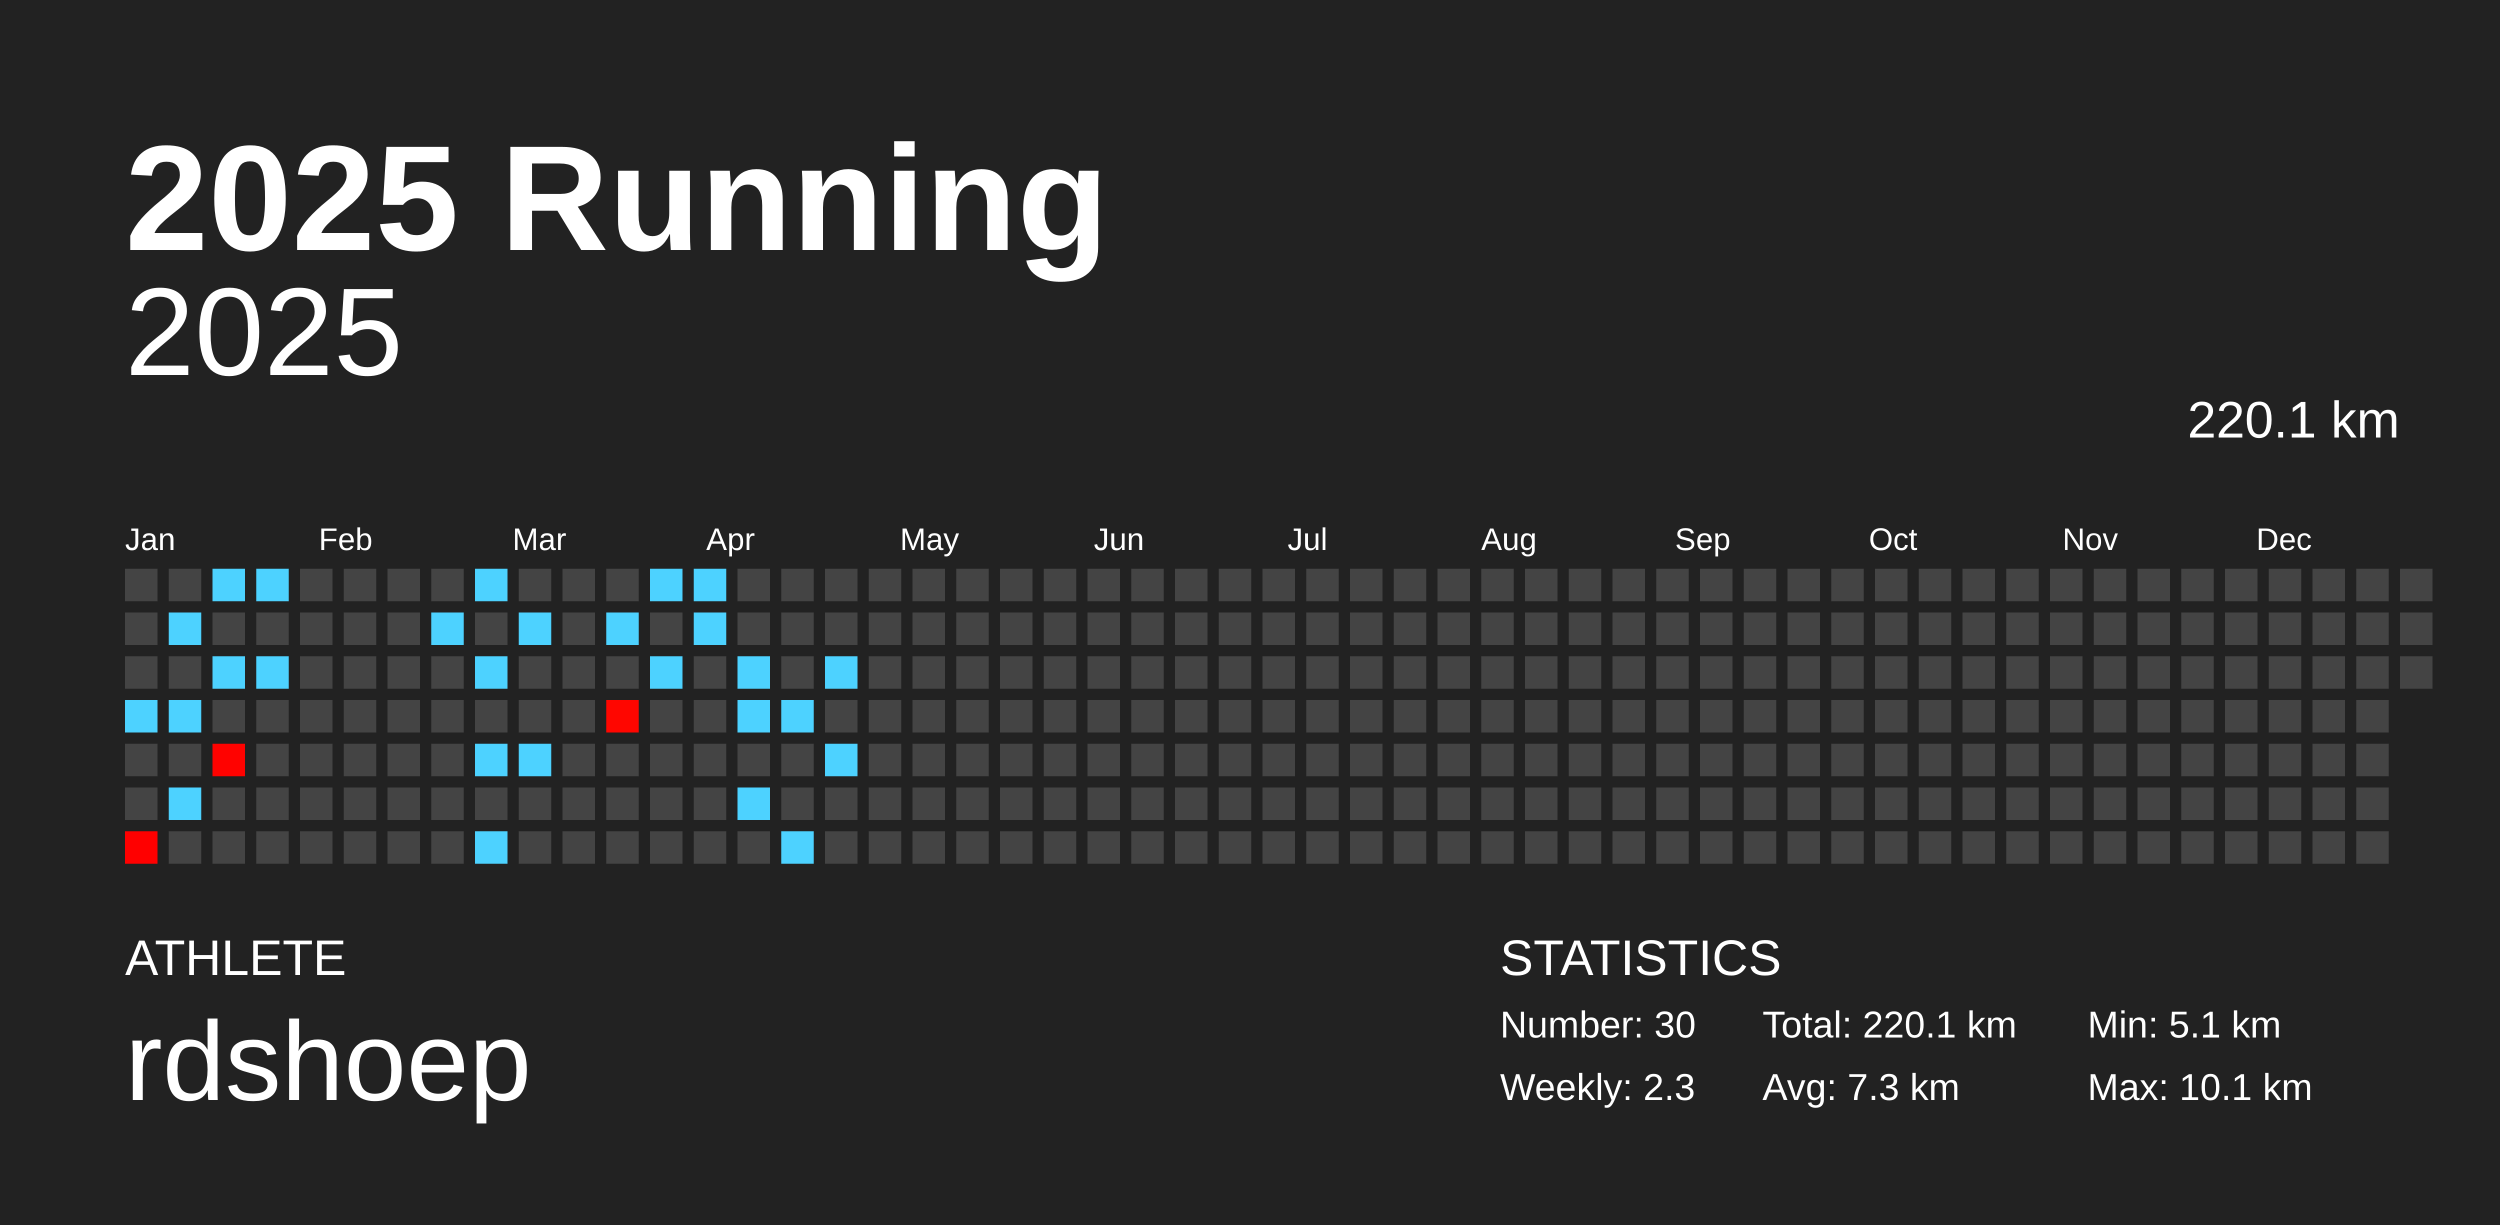
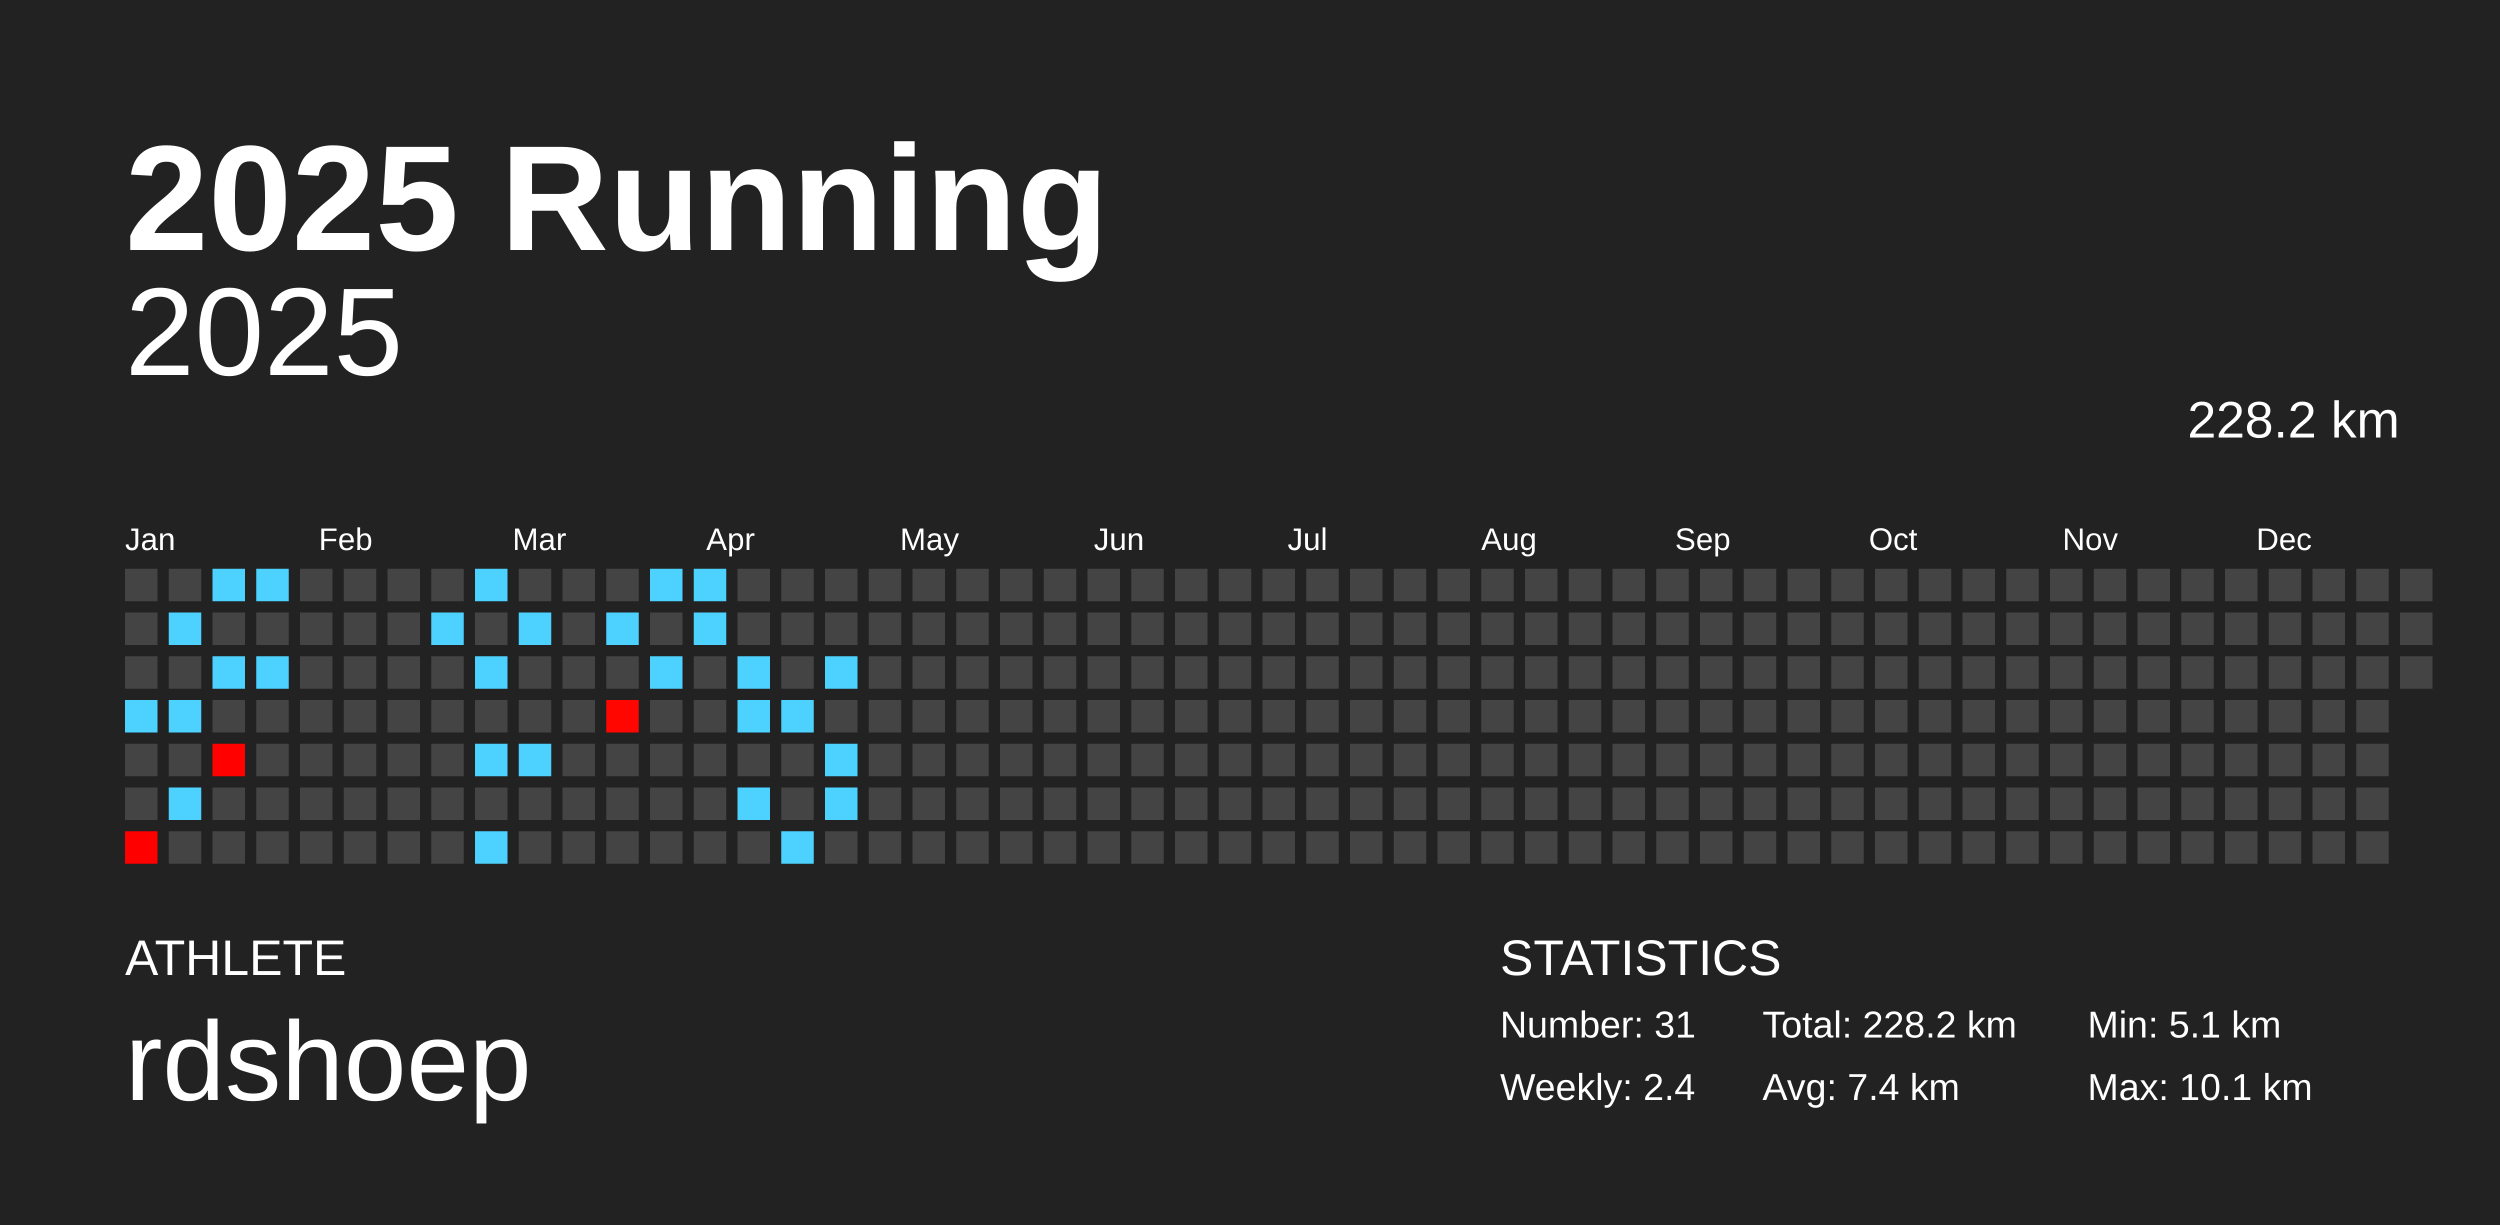
<svg xmlns="http://www.w3.org/2000/svg" baseProfile="full" height="98mm" version="1.1" viewBox="0,0,200,98" width="200mm">
  <defs />
  <rect fill="#222222" height="98" width="200" x="0" y="0" />
  <text fill="#FFFFFF" style="font-size:12px; font-family:Arial; font-weight:bold;" x="10" y="20">2025 Running</text>
  <text fill="#FFFFFF" style="font-size:4px; font-family:Arial" x="10" y="78">ATHLETE</text>
  <text fill="#FFFFFF" style="font-size:9px; font-family:Arial" x="10" y="88">rdshoep</text>
  <text fill="#FFFFFF" style="font-size:4px; font-family:Arial" x="120" y="78">STATISTICS</text>
-   <text fill="#FFFFFF" style="font-size:3px; font-family:Arial" x="120" y="83">Number: 30</text>
-   <text fill="#FFFFFF" style="font-size:3px; font-family:Arial" x="120" y="88">Weekly: 2.3</text>
-   <text fill="#FFFFFF" style="font-size:3px; font-family:Arial" x="141" y="83">Total: 220.1 km</text>
-   <text fill="#FFFFFF" style="font-size:3px; font-family:Arial" x="141" y="88">Avg: 7.3 km</text>
+   <text fill="#FFFFFF" style="font-size:3px; font-family:Arial" x="120" y="83">Number: 31</text>
+   <text fill="#FFFFFF" style="font-size:3px; font-family:Arial" x="120" y="88">Weekly: 2.4</text>
+   <text fill="#FFFFFF" style="font-size:3px; font-family:Arial" x="141" y="83">Total: 228.2 km</text>
+   <text fill="#FFFFFF" style="font-size:3px; font-family:Arial" x="141" y="88">Avg: 7.4 km</text>
  <text fill="#FFFFFF" style="font-size:3px; font-family:Arial" x="167" y="83">Min: 5.1 km</text>
  <text fill="#FFFFFF" style="font-size:3px; font-family:Arial" x="167" y="88">Max: 10.1 km</text>
  <text alignment-baseline="hanging" fill="#FFFFFF" style="font-size:10.0px; font-family:Arial;" x="10" y="30">2025</text>
-   <text alignment-baseline="hanging" fill="#FFFFFF" style="font-size:4.125px; font-family:Arial;" x="175" y="35">220.1 km</text>
+   <text alignment-baseline="hanging" fill="#FFFFFF" style="font-size:4.125px; font-family:Arial;" x="175" y="35">228.2 km</text>
  <text fill="#FFFFFF" style="font-size:2.5px; font-family:Arial" x="10.0" y="44">Jan</text>
  <text fill="#FFFFFF" style="font-size:2.5px; font-family:Arial" x="25.5" y="44">Feb</text>
  <text fill="#FFFFFF" style="font-size:2.5px; font-family:Arial" x="41.0" y="44">Mar</text>
  <text fill="#FFFFFF" style="font-size:2.5px; font-family:Arial" x="56.5" y="44">Apr</text>
  <text fill="#FFFFFF" style="font-size:2.5px; font-family:Arial" x="72.0" y="44">May</text>
  <text fill="#FFFFFF" style="font-size:2.5px; font-family:Arial" x="87.5" y="44">Jun</text>
  <text fill="#FFFFFF" style="font-size:2.5px; font-family:Arial" x="103.0" y="44">Jul</text>
  <text fill="#FFFFFF" style="font-size:2.5px; font-family:Arial" x="118.5" y="44">Aug</text>
  <text fill="#FFFFFF" style="font-size:2.5px; font-family:Arial" x="134.0" y="44">Sep</text>
  <text fill="#FFFFFF" style="font-size:2.5px; font-family:Arial" x="149.5" y="44">Oct</text>
  <text fill="#FFFFFF" style="font-size:2.5px; font-family:Arial" x="165.0" y="44">Nov</text>
  <text fill="#FFFFFF" style="font-size:2.5px; font-family:Arial" x="180.5" y="44">Dec</text>
  <rect fill="#444444" height="2.6" width="2.6" x="10.0" y="45.5" />
  <rect fill="#444444" height="2.6" width="2.6" x="10.0" y="49.0" />
  <rect fill="#444444" height="2.6" width="2.6" x="10.0" y="52.5" />
  <rect fill="#4dd2ff" height="2.6" width="2.6" x="10.0" y="56.0" />
  <rect fill="#444444" height="2.6" width="2.6" x="10.0" y="59.5" />
  <rect fill="#444444" height="2.6" width="2.6" x="10.0" y="63.0" />
  <rect fill="#ff0000" height="2.6" width="2.6" x="10.0" y="66.5" />
  <rect fill="#444444" height="2.6" width="2.6" x="13.5" y="45.5" />
  <rect fill="#4dd2ff" height="2.6" width="2.6" x="13.5" y="49.0" />
  <rect fill="#444444" height="2.6" width="2.6" x="13.5" y="52.5" />
  <rect fill="#4dd2ff" height="2.6" width="2.6" x="13.5" y="56.0" />
  <rect fill="#444444" height="2.6" width="2.6" x="13.5" y="59.5" />
  <rect fill="#4dd2ff" height="2.6" width="2.6" x="13.5" y="63.0" />
  <rect fill="#444444" height="2.6" width="2.6" x="13.5" y="66.5" />
  <rect fill="#4dd2ff" height="2.6" width="2.6" x="17.0" y="45.5" />
  <rect fill="#444444" height="2.6" width="2.6" x="17.0" y="49.0" />
  <rect fill="#4dd2ff" height="2.6" width="2.6" x="17.0" y="52.5" />
  <rect fill="#444444" height="2.6" width="2.6" x="17.0" y="56.0" />
  <rect fill="#ff0200" height="2.6" width="2.6" x="17.0" y="59.5" />
  <rect fill="#444444" height="2.6" width="2.6" x="17.0" y="63.0" />
  <rect fill="#444444" height="2.6" width="2.6" x="17.0" y="66.5" />
  <rect fill="#4dd2ff" height="2.6" width="2.6" x="20.5" y="45.5" />
  <rect fill="#444444" height="2.6" width="2.6" x="20.5" y="49.0" />
  <rect fill="#4dd2ff" height="2.6" width="2.6" x="20.5" y="52.5" />
  <rect fill="#444444" height="2.6" width="2.6" x="20.5" y="56.0" />
  <rect fill="#444444" height="2.6" width="2.6" x="20.5" y="59.5" />
  <rect fill="#444444" height="2.6" width="2.6" x="20.5" y="63.0" />
  <rect fill="#444444" height="2.6" width="2.6" x="20.5" y="66.5" />
  <rect fill="#444444" height="2.6" width="2.6" x="24.0" y="45.5" />
  <rect fill="#444444" height="2.6" width="2.6" x="24.0" y="49.0" />
  <rect fill="#444444" height="2.6" width="2.6" x="24.0" y="52.5" />
  <rect fill="#444444" height="2.6" width="2.6" x="24.0" y="56.0" />
  <rect fill="#444444" height="2.6" width="2.6" x="24.0" y="59.5" />
  <rect fill="#444444" height="2.6" width="2.6" x="24.0" y="63.0" />
  <rect fill="#444444" height="2.6" width="2.6" x="24.0" y="66.5" />
  <rect fill="#444444" height="2.6" width="2.6" x="27.5" y="45.5" />
  <rect fill="#444444" height="2.6" width="2.6" x="27.5" y="49.0" />
  <rect fill="#444444" height="2.6" width="2.6" x="27.5" y="52.5" />
  <rect fill="#444444" height="2.6" width="2.6" x="27.5" y="56.0" />
  <rect fill="#444444" height="2.6" width="2.6" x="27.5" y="59.5" />
  <rect fill="#444444" height="2.6" width="2.6" x="27.5" y="63.0" />
  <rect fill="#444444" height="2.6" width="2.6" x="27.5" y="66.5" />
  <rect fill="#444444" height="2.6" width="2.6" x="31.0" y="45.5" />
  <rect fill="#444444" height="2.6" width="2.6" x="31.0" y="49.0" />
  <rect fill="#444444" height="2.6" width="2.6" x="31.0" y="52.5" />
  <rect fill="#444444" height="2.6" width="2.6" x="31.0" y="56.0" />
  <rect fill="#444444" height="2.6" width="2.6" x="31.0" y="59.5" />
  <rect fill="#444444" height="2.6" width="2.6" x="31.0" y="63.0" />
  <rect fill="#444444" height="2.6" width="2.6" x="31.0" y="66.5" />
  <rect fill="#444444" height="2.6" width="2.6" x="34.5" y="45.5" />
  <rect fill="#4dd2ff" height="2.6" width="2.6" x="34.5" y="49.0" />
  <rect fill="#444444" height="2.6" width="2.6" x="34.5" y="52.5" />
  <rect fill="#444444" height="2.6" width="2.6" x="34.5" y="56.0" />
  <rect fill="#444444" height="2.6" width="2.6" x="34.5" y="59.5" />
  <rect fill="#444444" height="2.6" width="2.6" x="34.5" y="63.0" />
  <rect fill="#444444" height="2.6" width="2.6" x="34.5" y="66.5" />
  <rect fill="#4dd2ff" height="2.6" width="2.6" x="38.0" y="45.5" />
  <rect fill="#444444" height="2.6" width="2.6" x="38.0" y="49.0" />
  <rect fill="#4dd2ff" height="2.6" width="2.6" x="38.0" y="52.5" />
  <rect fill="#444444" height="2.6" width="2.6" x="38.0" y="56.0" />
  <rect fill="#4dd2ff" height="2.6" width="2.6" x="38.0" y="59.5" />
  <rect fill="#444444" height="2.6" width="2.6" x="38.0" y="63.0" />
  <rect fill="#4dd2ff" height="2.6" width="2.6" x="38.0" y="66.5" />
  <rect fill="#444444" height="2.6" width="2.6" x="41.5" y="45.5" />
  <rect fill="#4dd2ff" height="2.6" width="2.6" x="41.5" y="49.0" />
  <rect fill="#444444" height="2.6" width="2.6" x="41.5" y="52.5" />
  <rect fill="#444444" height="2.6" width="2.6" x="41.5" y="56.0" />
  <rect fill="#4dd2ff" height="2.6" width="2.6" x="41.5" y="59.5" />
  <rect fill="#444444" height="2.6" width="2.6" x="41.5" y="63.0" />
  <rect fill="#444444" height="2.6" width="2.6" x="41.5" y="66.5" />
  <rect fill="#444444" height="2.6" width="2.6" x="45.0" y="45.5" />
  <rect fill="#444444" height="2.6" width="2.6" x="45.0" y="49.0" />
  <rect fill="#444444" height="2.6" width="2.6" x="45.0" y="52.5" />
  <rect fill="#444444" height="2.6" width="2.6" x="45.0" y="56.0" />
  <rect fill="#444444" height="2.6" width="2.6" x="45.0" y="59.5" />
  <rect fill="#444444" height="2.6" width="2.6" x="45.0" y="63.0" />
  <rect fill="#444444" height="2.6" width="2.6" x="45.0" y="66.5" />
  <rect fill="#444444" height="2.6" width="2.6" x="48.5" y="45.5" />
  <rect fill="#4dd2ff" height="2.6" width="2.6" x="48.5" y="49.0" />
  <rect fill="#444444" height="2.6" width="2.6" x="48.5" y="52.5" />
  <rect fill="#ff0600" height="2.6" width="2.6" x="48.5" y="56.0" />
  <rect fill="#444444" height="2.6" width="2.6" x="48.5" y="59.5" />
  <rect fill="#444444" height="2.6" width="2.6" x="48.5" y="63.0" />
  <rect fill="#444444" height="2.6" width="2.6" x="48.5" y="66.5" />
  <rect fill="#4dd2ff" height="2.6" width="2.6" x="52.0" y="45.5" />
  <rect fill="#444444" height="2.6" width="2.6" x="52.0" y="49.0" />
  <rect fill="#4dd2ff" height="2.6" width="2.6" x="52.0" y="52.5" />
  <rect fill="#444444" height="2.6" width="2.6" x="52.0" y="56.0" />
  <rect fill="#444444" height="2.6" width="2.6" x="52.0" y="59.5" />
  <rect fill="#444444" height="2.6" width="2.6" x="52.0" y="63.0" />
  <rect fill="#444444" height="2.6" width="2.6" x="52.0" y="66.5" />
  <rect fill="#4dd2ff" height="2.6" width="2.6" x="55.5" y="45.5" />
  <rect fill="#4dd2ff" height="2.6" width="2.6" x="55.5" y="49.0" />
  <rect fill="#444444" height="2.6" width="2.6" x="55.5" y="52.5" />
  <rect fill="#444444" height="2.6" width="2.6" x="55.5" y="56.0" />
  <rect fill="#444444" height="2.6" width="2.6" x="55.5" y="59.5" />
  <rect fill="#444444" height="2.6" width="2.6" x="55.5" y="63.0" />
  <rect fill="#444444" height="2.6" width="2.6" x="55.5" y="66.5" />
  <rect fill="#444444" height="2.6" width="2.6" x="59.0" y="45.5" />
  <rect fill="#444444" height="2.6" width="2.6" x="59.0" y="49.0" />
  <rect fill="#4dd2ff" height="2.6" width="2.6" x="59.0" y="52.5" />
  <rect fill="#4dd2ff" height="2.6" width="2.6" x="59.0" y="56.0" />
  <rect fill="#444444" height="2.6" width="2.6" x="59.0" y="59.5" />
  <rect fill="#4dd2ff" height="2.6" width="2.6" x="59.0" y="63.0" />
  <rect fill="#444444" height="2.6" width="2.6" x="59.0" y="66.5" />
  <rect fill="#444444" height="2.6" width="2.6" x="62.5" y="45.5" />
  <rect fill="#444444" height="2.6" width="2.6" x="62.5" y="49.0" />
  <rect fill="#444444" height="2.6" width="2.6" x="62.5" y="52.5" />
  <rect fill="#4dd2ff" height="2.6" width="2.6" x="62.5" y="56.0" />
  <rect fill="#444444" height="2.6" width="2.6" x="62.5" y="59.5" />
  <rect fill="#444444" height="2.6" width="2.6" x="62.5" y="63.0" />
  <rect fill="#4dd2ff" height="2.6" width="2.6" x="62.5" y="66.5" />
  <rect fill="#444444" height="2.6" width="2.6" x="66.0" y="45.5" />
  <rect fill="#444444" height="2.6" width="2.6" x="66.0" y="49.0" />
  <rect fill="#4dd2ff" height="2.6" width="2.6" x="66.0" y="52.5" />
  <rect fill="#444444" height="2.6" width="2.6" x="66.0" y="56.0" />
  <rect fill="#4dd2ff" height="2.6" width="2.6" x="66.0" y="59.5" />
-   <rect fill="#444444" height="2.6" width="2.6" x="66.0" y="63.0" />
+   <rect fill="#4dd2ff" height="2.6" width="2.6" x="66.0" y="63.0" />
  <rect fill="#444444" height="2.6" width="2.6" x="66.0" y="66.5" />
  <rect fill="#444444" height="2.6" width="2.6" x="69.5" y="45.5" />
  <rect fill="#444444" height="2.6" width="2.6" x="69.5" y="49.0" />
  <rect fill="#444444" height="2.6" width="2.6" x="69.5" y="52.5" />
  <rect fill="#444444" height="2.6" width="2.6" x="69.5" y="56.0" />
  <rect fill="#444444" height="2.6" width="2.6" x="69.5" y="59.5" />
  <rect fill="#444444" height="2.6" width="2.6" x="69.5" y="63.0" />
  <rect fill="#444444" height="2.6" width="2.6" x="69.5" y="66.5" />
  <rect fill="#444444" height="2.6" width="2.6" x="73.0" y="45.5" />
  <rect fill="#444444" height="2.6" width="2.6" x="73.0" y="49.0" />
  <rect fill="#444444" height="2.6" width="2.6" x="73.0" y="52.5" />
  <rect fill="#444444" height="2.6" width="2.6" x="73.0" y="56.0" />
  <rect fill="#444444" height="2.6" width="2.6" x="73.0" y="59.5" />
  <rect fill="#444444" height="2.6" width="2.6" x="73.0" y="63.0" />
  <rect fill="#444444" height="2.6" width="2.6" x="73.0" y="66.5" />
  <rect fill="#444444" height="2.6" width="2.6" x="76.5" y="45.5" />
  <rect fill="#444444" height="2.6" width="2.6" x="76.5" y="49.0" />
  <rect fill="#444444" height="2.6" width="2.6" x="76.5" y="52.5" />
  <rect fill="#444444" height="2.6" width="2.6" x="76.5" y="56.0" />
  <rect fill="#444444" height="2.6" width="2.6" x="76.5" y="59.5" />
  <rect fill="#444444" height="2.6" width="2.6" x="76.5" y="63.0" />
  <rect fill="#444444" height="2.6" width="2.6" x="76.5" y="66.5" />
  <rect fill="#444444" height="2.6" width="2.6" x="80.0" y="45.5" />
  <rect fill="#444444" height="2.6" width="2.6" x="80.0" y="49.0" />
  <rect fill="#444444" height="2.6" width="2.6" x="80.0" y="52.5" />
  <rect fill="#444444" height="2.6" width="2.6" x="80.0" y="56.0" />
  <rect fill="#444444" height="2.6" width="2.6" x="80.0" y="59.5" />
  <rect fill="#444444" height="2.6" width="2.6" x="80.0" y="63.0" />
  <rect fill="#444444" height="2.6" width="2.6" x="80.0" y="66.5" />
  <rect fill="#444444" height="2.6" width="2.6" x="83.5" y="45.5" />
  <rect fill="#444444" height="2.6" width="2.6" x="83.5" y="49.0" />
  <rect fill="#444444" height="2.6" width="2.6" x="83.5" y="52.5" />
  <rect fill="#444444" height="2.6" width="2.6" x="83.5" y="56.0" />
  <rect fill="#444444" height="2.6" width="2.6" x="83.5" y="59.5" />
  <rect fill="#444444" height="2.6" width="2.6" x="83.5" y="63.0" />
  <rect fill="#444444" height="2.6" width="2.6" x="83.5" y="66.5" />
  <rect fill="#444444" height="2.6" width="2.6" x="87.0" y="45.5" />
  <rect fill="#444444" height="2.6" width="2.6" x="87.0" y="49.0" />
  <rect fill="#444444" height="2.6" width="2.6" x="87.0" y="52.5" />
  <rect fill="#444444" height="2.6" width="2.6" x="87.0" y="56.0" />
  <rect fill="#444444" height="2.6" width="2.6" x="87.0" y="59.5" />
  <rect fill="#444444" height="2.6" width="2.6" x="87.0" y="63.0" />
  <rect fill="#444444" height="2.6" width="2.6" x="87.0" y="66.5" />
  <rect fill="#444444" height="2.6" width="2.6" x="90.5" y="45.5" />
  <rect fill="#444444" height="2.6" width="2.6" x="90.5" y="49.0" />
  <rect fill="#444444" height="2.6" width="2.6" x="90.5" y="52.5" />
  <rect fill="#444444" height="2.6" width="2.6" x="90.5" y="56.0" />
  <rect fill="#444444" height="2.6" width="2.6" x="90.5" y="59.5" />
  <rect fill="#444444" height="2.6" width="2.6" x="90.5" y="63.0" />
  <rect fill="#444444" height="2.6" width="2.6" x="90.5" y="66.5" />
  <rect fill="#444444" height="2.6" width="2.6" x="94.0" y="45.5" />
  <rect fill="#444444" height="2.6" width="2.6" x="94.0" y="49.0" />
  <rect fill="#444444" height="2.6" width="2.6" x="94.0" y="52.5" />
  <rect fill="#444444" height="2.6" width="2.6" x="94.0" y="56.0" />
  <rect fill="#444444" height="2.6" width="2.6" x="94.0" y="59.5" />
  <rect fill="#444444" height="2.6" width="2.6" x="94.0" y="63.0" />
  <rect fill="#444444" height="2.6" width="2.6" x="94.0" y="66.5" />
  <rect fill="#444444" height="2.6" width="2.6" x="97.5" y="45.5" />
  <rect fill="#444444" height="2.6" width="2.6" x="97.5" y="49.0" />
  <rect fill="#444444" height="2.6" width="2.6" x="97.5" y="52.5" />
  <rect fill="#444444" height="2.6" width="2.6" x="97.5" y="56.0" />
  <rect fill="#444444" height="2.6" width="2.6" x="97.5" y="59.5" />
  <rect fill="#444444" height="2.6" width="2.6" x="97.5" y="63.0" />
  <rect fill="#444444" height="2.6" width="2.6" x="97.5" y="66.5" />
  <rect fill="#444444" height="2.6" width="2.6" x="101.0" y="45.5" />
  <rect fill="#444444" height="2.6" width="2.6" x="101.0" y="49.0" />
  <rect fill="#444444" height="2.6" width="2.6" x="101.0" y="52.5" />
  <rect fill="#444444" height="2.6" width="2.6" x="101.0" y="56.0" />
  <rect fill="#444444" height="2.6" width="2.6" x="101.0" y="59.5" />
  <rect fill="#444444" height="2.6" width="2.6" x="101.0" y="63.0" />
  <rect fill="#444444" height="2.6" width="2.6" x="101.0" y="66.5" />
  <rect fill="#444444" height="2.6" width="2.6" x="104.5" y="45.5" />
  <rect fill="#444444" height="2.6" width="2.6" x="104.5" y="49.0" />
  <rect fill="#444444" height="2.6" width="2.6" x="104.5" y="52.5" />
  <rect fill="#444444" height="2.6" width="2.6" x="104.5" y="56.0" />
  <rect fill="#444444" height="2.6" width="2.6" x="104.5" y="59.5" />
  <rect fill="#444444" height="2.6" width="2.6" x="104.5" y="63.0" />
  <rect fill="#444444" height="2.6" width="2.6" x="104.5" y="66.5" />
  <rect fill="#444444" height="2.6" width="2.6" x="108.0" y="45.5" />
  <rect fill="#444444" height="2.6" width="2.6" x="108.0" y="49.0" />
  <rect fill="#444444" height="2.6" width="2.6" x="108.0" y="52.5" />
  <rect fill="#444444" height="2.6" width="2.6" x="108.0" y="56.0" />
  <rect fill="#444444" height="2.6" width="2.6" x="108.0" y="59.5" />
  <rect fill="#444444" height="2.6" width="2.6" x="108.0" y="63.0" />
  <rect fill="#444444" height="2.6" width="2.6" x="108.0" y="66.5" />
  <rect fill="#444444" height="2.6" width="2.6" x="111.5" y="45.5" />
  <rect fill="#444444" height="2.6" width="2.6" x="111.5" y="49.0" />
  <rect fill="#444444" height="2.6" width="2.6" x="111.5" y="52.5" />
  <rect fill="#444444" height="2.6" width="2.6" x="111.5" y="56.0" />
  <rect fill="#444444" height="2.6" width="2.6" x="111.5" y="59.5" />
  <rect fill="#444444" height="2.6" width="2.6" x="111.5" y="63.0" />
  <rect fill="#444444" height="2.6" width="2.6" x="111.5" y="66.5" />
  <rect fill="#444444" height="2.6" width="2.6" x="115.0" y="45.5" />
  <rect fill="#444444" height="2.6" width="2.6" x="115.0" y="49.0" />
  <rect fill="#444444" height="2.6" width="2.6" x="115.0" y="52.5" />
  <rect fill="#444444" height="2.6" width="2.6" x="115.0" y="56.0" />
  <rect fill="#444444" height="2.6" width="2.6" x="115.0" y="59.5" />
  <rect fill="#444444" height="2.6" width="2.6" x="115.0" y="63.0" />
  <rect fill="#444444" height="2.6" width="2.6" x="115.0" y="66.5" />
  <rect fill="#444444" height="2.6" width="2.6" x="118.5" y="45.5" />
  <rect fill="#444444" height="2.6" width="2.6" x="118.5" y="49.0" />
  <rect fill="#444444" height="2.6" width="2.6" x="118.5" y="52.5" />
  <rect fill="#444444" height="2.6" width="2.6" x="118.5" y="56.0" />
  <rect fill="#444444" height="2.6" width="2.6" x="118.5" y="59.5" />
  <rect fill="#444444" height="2.6" width="2.6" x="118.5" y="63.0" />
  <rect fill="#444444" height="2.6" width="2.6" x="118.5" y="66.5" />
  <rect fill="#444444" height="2.6" width="2.6" x="122.0" y="45.5" />
  <rect fill="#444444" height="2.6" width="2.6" x="122.0" y="49.0" />
  <rect fill="#444444" height="2.6" width="2.6" x="122.0" y="52.5" />
  <rect fill="#444444" height="2.6" width="2.6" x="122.0" y="56.0" />
  <rect fill="#444444" height="2.6" width="2.6" x="122.0" y="59.5" />
  <rect fill="#444444" height="2.6" width="2.6" x="122.0" y="63.0" />
  <rect fill="#444444" height="2.6" width="2.6" x="122.0" y="66.5" />
  <rect fill="#444444" height="2.6" width="2.6" x="125.5" y="45.5" />
  <rect fill="#444444" height="2.6" width="2.6" x="125.5" y="49.0" />
  <rect fill="#444444" height="2.6" width="2.6" x="125.5" y="52.5" />
  <rect fill="#444444" height="2.6" width="2.6" x="125.5" y="56.0" />
  <rect fill="#444444" height="2.6" width="2.6" x="125.5" y="59.5" />
  <rect fill="#444444" height="2.6" width="2.6" x="125.5" y="63.0" />
  <rect fill="#444444" height="2.6" width="2.6" x="125.5" y="66.5" />
  <rect fill="#444444" height="2.6" width="2.6" x="129.0" y="45.5" />
  <rect fill="#444444" height="2.6" width="2.6" x="129.0" y="49.0" />
  <rect fill="#444444" height="2.6" width="2.6" x="129.0" y="52.5" />
  <rect fill="#444444" height="2.6" width="2.6" x="129.0" y="56.0" />
  <rect fill="#444444" height="2.6" width="2.6" x="129.0" y="59.5" />
  <rect fill="#444444" height="2.6" width="2.6" x="129.0" y="63.0" />
  <rect fill="#444444" height="2.6" width="2.6" x="129.0" y="66.5" />
  <rect fill="#444444" height="2.6" width="2.6" x="132.5" y="45.5" />
  <rect fill="#444444" height="2.6" width="2.6" x="132.5" y="49.0" />
  <rect fill="#444444" height="2.6" width="2.6" x="132.5" y="52.5" />
  <rect fill="#444444" height="2.6" width="2.6" x="132.5" y="56.0" />
  <rect fill="#444444" height="2.6" width="2.6" x="132.5" y="59.5" />
  <rect fill="#444444" height="2.6" width="2.6" x="132.5" y="63.0" />
  <rect fill="#444444" height="2.6" width="2.6" x="132.5" y="66.5" />
  <rect fill="#444444" height="2.6" width="2.6" x="136.0" y="45.5" />
  <rect fill="#444444" height="2.6" width="2.6" x="136.0" y="49.0" />
  <rect fill="#444444" height="2.6" width="2.6" x="136.0" y="52.5" />
  <rect fill="#444444" height="2.6" width="2.6" x="136.0" y="56.0" />
  <rect fill="#444444" height="2.6" width="2.6" x="136.0" y="59.5" />
  <rect fill="#444444" height="2.6" width="2.6" x="136.0" y="63.0" />
  <rect fill="#444444" height="2.6" width="2.6" x="136.0" y="66.5" />
  <rect fill="#444444" height="2.6" width="2.6" x="139.5" y="45.5" />
  <rect fill="#444444" height="2.6" width="2.6" x="139.5" y="49.0" />
  <rect fill="#444444" height="2.6" width="2.6" x="139.5" y="52.5" />
  <rect fill="#444444" height="2.6" width="2.6" x="139.5" y="56.0" />
  <rect fill="#444444" height="2.6" width="2.6" x="139.5" y="59.5" />
  <rect fill="#444444" height="2.6" width="2.6" x="139.5" y="63.0" />
  <rect fill="#444444" height="2.6" width="2.6" x="139.5" y="66.5" />
  <rect fill="#444444" height="2.6" width="2.6" x="143.0" y="45.5" />
  <rect fill="#444444" height="2.6" width="2.6" x="143.0" y="49.0" />
  <rect fill="#444444" height="2.6" width="2.6" x="143.0" y="52.5" />
  <rect fill="#444444" height="2.6" width="2.6" x="143.0" y="56.0" />
  <rect fill="#444444" height="2.6" width="2.6" x="143.0" y="59.5" />
  <rect fill="#444444" height="2.6" width="2.6" x="143.0" y="63.0" />
  <rect fill="#444444" height="2.6" width="2.6" x="143.0" y="66.5" />
  <rect fill="#444444" height="2.6" width="2.6" x="146.5" y="45.5" />
  <rect fill="#444444" height="2.6" width="2.6" x="146.5" y="49.0" />
  <rect fill="#444444" height="2.6" width="2.6" x="146.5" y="52.5" />
  <rect fill="#444444" height="2.6" width="2.6" x="146.5" y="56.0" />
  <rect fill="#444444" height="2.6" width="2.6" x="146.5" y="59.5" />
  <rect fill="#444444" height="2.6" width="2.6" x="146.5" y="63.0" />
  <rect fill="#444444" height="2.6" width="2.6" x="146.5" y="66.5" />
  <rect fill="#444444" height="2.6" width="2.6" x="150.0" y="45.5" />
  <rect fill="#444444" height="2.6" width="2.6" x="150.0" y="49.0" />
  <rect fill="#444444" height="2.6" width="2.6" x="150.0" y="52.5" />
  <rect fill="#444444" height="2.6" width="2.6" x="150.0" y="56.0" />
  <rect fill="#444444" height="2.6" width="2.6" x="150.0" y="59.5" />
  <rect fill="#444444" height="2.6" width="2.6" x="150.0" y="63.0" />
  <rect fill="#444444" height="2.6" width="2.6" x="150.0" y="66.5" />
  <rect fill="#444444" height="2.6" width="2.6" x="153.5" y="45.5" />
  <rect fill="#444444" height="2.6" width="2.6" x="153.5" y="49.0" />
  <rect fill="#444444" height="2.6" width="2.6" x="153.5" y="52.5" />
  <rect fill="#444444" height="2.6" width="2.6" x="153.5" y="56.0" />
  <rect fill="#444444" height="2.6" width="2.6" x="153.5" y="59.5" />
  <rect fill="#444444" height="2.6" width="2.6" x="153.5" y="63.0" />
  <rect fill="#444444" height="2.6" width="2.6" x="153.5" y="66.5" />
  <rect fill="#444444" height="2.6" width="2.6" x="157.0" y="45.5" />
  <rect fill="#444444" height="2.6" width="2.6" x="157.0" y="49.0" />
  <rect fill="#444444" height="2.6" width="2.6" x="157.0" y="52.5" />
  <rect fill="#444444" height="2.6" width="2.6" x="157.0" y="56.0" />
  <rect fill="#444444" height="2.6" width="2.6" x="157.0" y="59.5" />
  <rect fill="#444444" height="2.6" width="2.6" x="157.0" y="63.0" />
  <rect fill="#444444" height="2.6" width="2.6" x="157.0" y="66.5" />
  <rect fill="#444444" height="2.6" width="2.6" x="160.5" y="45.5" />
  <rect fill="#444444" height="2.6" width="2.6" x="160.5" y="49.0" />
  <rect fill="#444444" height="2.6" width="2.6" x="160.5" y="52.5" />
  <rect fill="#444444" height="2.6" width="2.6" x="160.5" y="56.0" />
  <rect fill="#444444" height="2.6" width="2.6" x="160.5" y="59.5" />
  <rect fill="#444444" height="2.6" width="2.6" x="160.5" y="63.0" />
  <rect fill="#444444" height="2.6" width="2.6" x="160.5" y="66.5" />
  <rect fill="#444444" height="2.6" width="2.6" x="164.0" y="45.5" />
  <rect fill="#444444" height="2.6" width="2.6" x="164.0" y="49.0" />
  <rect fill="#444444" height="2.6" width="2.6" x="164.0" y="52.5" />
  <rect fill="#444444" height="2.6" width="2.6" x="164.0" y="56.0" />
  <rect fill="#444444" height="2.6" width="2.6" x="164.0" y="59.5" />
  <rect fill="#444444" height="2.6" width="2.6" x="164.0" y="63.0" />
  <rect fill="#444444" height="2.6" width="2.6" x="164.0" y="66.5" />
  <rect fill="#444444" height="2.6" width="2.6" x="167.5" y="45.5" />
  <rect fill="#444444" height="2.6" width="2.6" x="167.5" y="49.0" />
  <rect fill="#444444" height="2.6" width="2.6" x="167.5" y="52.5" />
  <rect fill="#444444" height="2.6" width="2.6" x="167.5" y="56.0" />
  <rect fill="#444444" height="2.6" width="2.6" x="167.5" y="59.5" />
  <rect fill="#444444" height="2.6" width="2.6" x="167.5" y="63.0" />
  <rect fill="#444444" height="2.6" width="2.6" x="167.5" y="66.5" />
  <rect fill="#444444" height="2.6" width="2.6" x="171.0" y="45.5" />
  <rect fill="#444444" height="2.6" width="2.6" x="171.0" y="49.0" />
  <rect fill="#444444" height="2.6" width="2.6" x="171.0" y="52.5" />
  <rect fill="#444444" height="2.6" width="2.6" x="171.0" y="56.0" />
  <rect fill="#444444" height="2.6" width="2.6" x="171.0" y="59.5" />
  <rect fill="#444444" height="2.6" width="2.6" x="171.0" y="63.0" />
  <rect fill="#444444" height="2.6" width="2.6" x="171.0" y="66.5" />
  <rect fill="#444444" height="2.6" width="2.6" x="174.5" y="45.5" />
  <rect fill="#444444" height="2.6" width="2.6" x="174.5" y="49.0" />
  <rect fill="#444444" height="2.6" width="2.6" x="174.5" y="52.5" />
  <rect fill="#444444" height="2.6" width="2.6" x="174.5" y="56.0" />
  <rect fill="#444444" height="2.6" width="2.6" x="174.5" y="59.5" />
  <rect fill="#444444" height="2.6" width="2.6" x="174.5" y="63.0" />
  <rect fill="#444444" height="2.6" width="2.6" x="174.5" y="66.5" />
  <rect fill="#444444" height="2.6" width="2.6" x="178.0" y="45.5" />
  <rect fill="#444444" height="2.6" width="2.6" x="178.0" y="49.0" />
  <rect fill="#444444" height="2.6" width="2.6" x="178.0" y="52.5" />
  <rect fill="#444444" height="2.6" width="2.6" x="178.0" y="56.0" />
  <rect fill="#444444" height="2.6" width="2.6" x="178.0" y="59.5" />
  <rect fill="#444444" height="2.6" width="2.6" x="178.0" y="63.0" />
  <rect fill="#444444" height="2.6" width="2.6" x="178.0" y="66.5" />
  <rect fill="#444444" height="2.6" width="2.6" x="181.5" y="45.5" />
  <rect fill="#444444" height="2.6" width="2.6" x="181.5" y="49.0" />
  <rect fill="#444444" height="2.6" width="2.6" x="181.5" y="52.5" />
  <rect fill="#444444" height="2.6" width="2.6" x="181.5" y="56.0" />
  <rect fill="#444444" height="2.6" width="2.6" x="181.5" y="59.5" />
  <rect fill="#444444" height="2.6" width="2.6" x="181.5" y="63.0" />
  <rect fill="#444444" height="2.6" width="2.6" x="181.5" y="66.5" />
  <rect fill="#444444" height="2.6" width="2.6" x="185.0" y="45.5" />
  <rect fill="#444444" height="2.6" width="2.6" x="185.0" y="49.0" />
  <rect fill="#444444" height="2.6" width="2.6" x="185.0" y="52.5" />
  <rect fill="#444444" height="2.6" width="2.6" x="185.0" y="56.0" />
  <rect fill="#444444" height="2.6" width="2.6" x="185.0" y="59.5" />
  <rect fill="#444444" height="2.6" width="2.6" x="185.0" y="63.0" />
  <rect fill="#444444" height="2.6" width="2.6" x="185.0" y="66.5" />
  <rect fill="#444444" height="2.6" width="2.6" x="188.5" y="45.5" />
  <rect fill="#444444" height="2.6" width="2.6" x="188.5" y="49.0" />
  <rect fill="#444444" height="2.6" width="2.6" x="188.5" y="52.5" />
  <rect fill="#444444" height="2.6" width="2.6" x="188.5" y="56.0" />
  <rect fill="#444444" height="2.6" width="2.6" x="188.5" y="59.5" />
  <rect fill="#444444" height="2.6" width="2.6" x="188.5" y="63.0" />
  <rect fill="#444444" height="2.6" width="2.6" x="188.5" y="66.5" />
  <rect fill="#444444" height="2.6" width="2.6" x="192.0" y="45.5" />
  <rect fill="#444444" height="2.6" width="2.6" x="192.0" y="49.0" />
  <rect fill="#444444" height="2.6" width="2.6" x="192.0" y="52.5" />
</svg>
